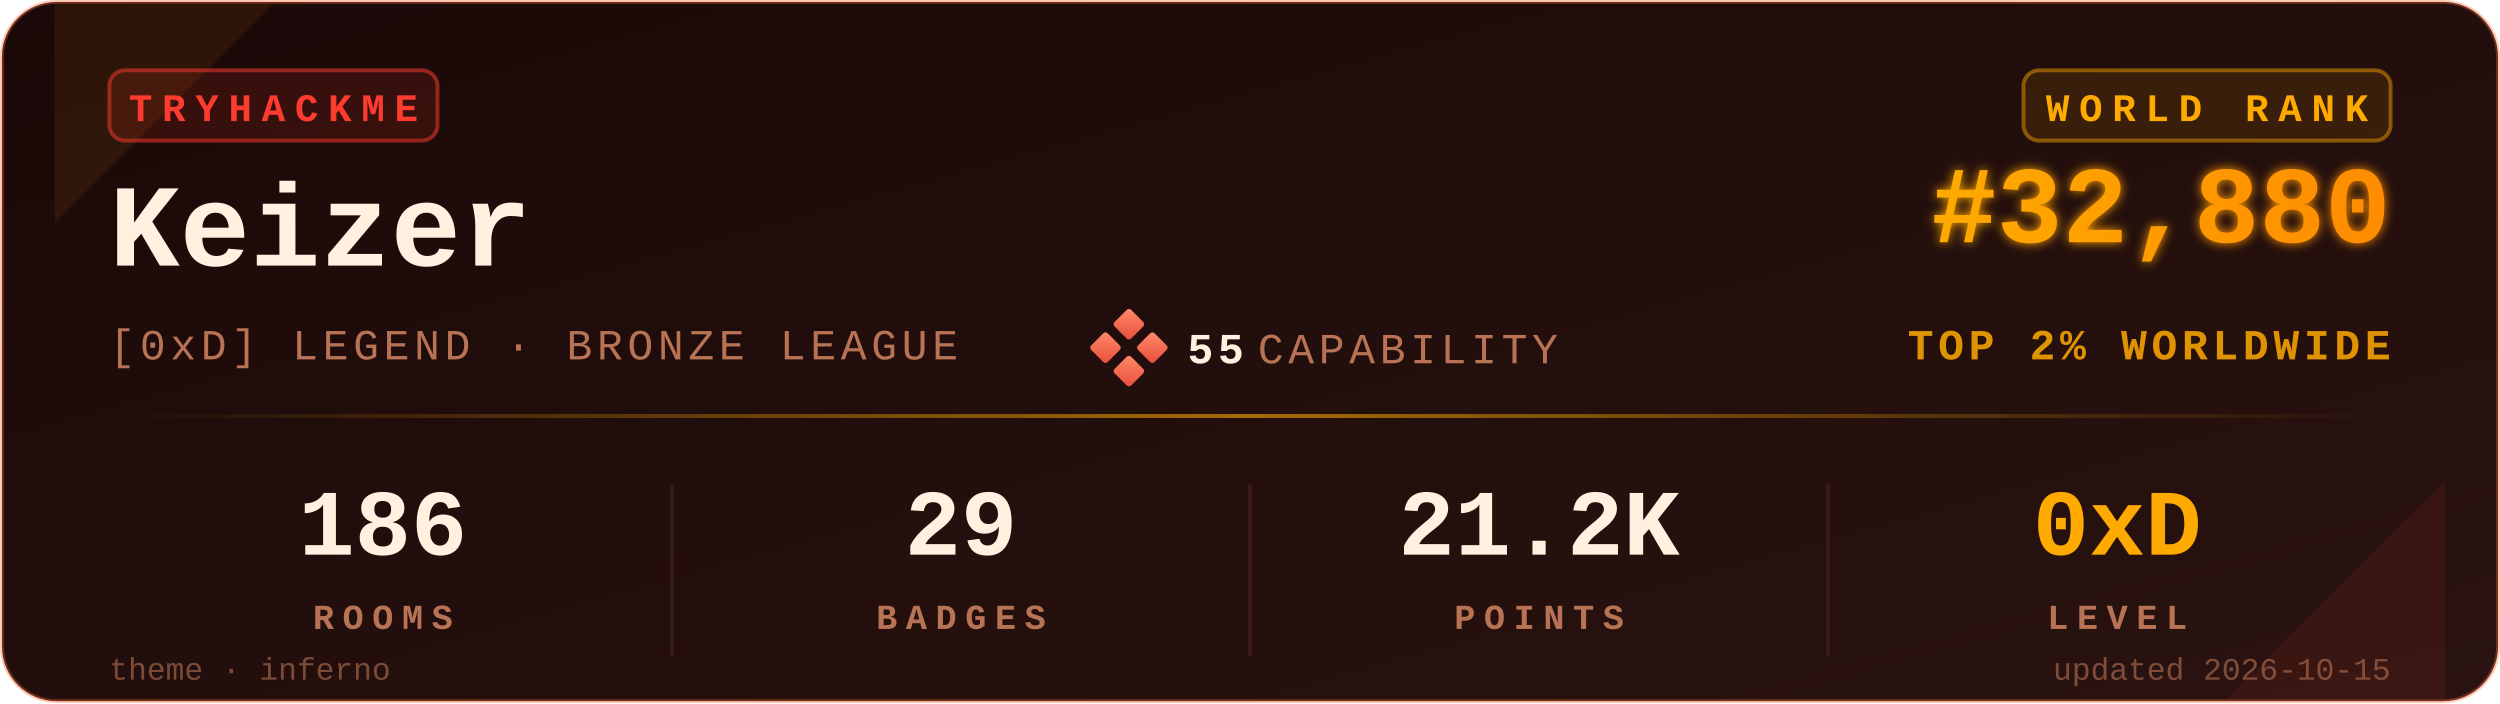
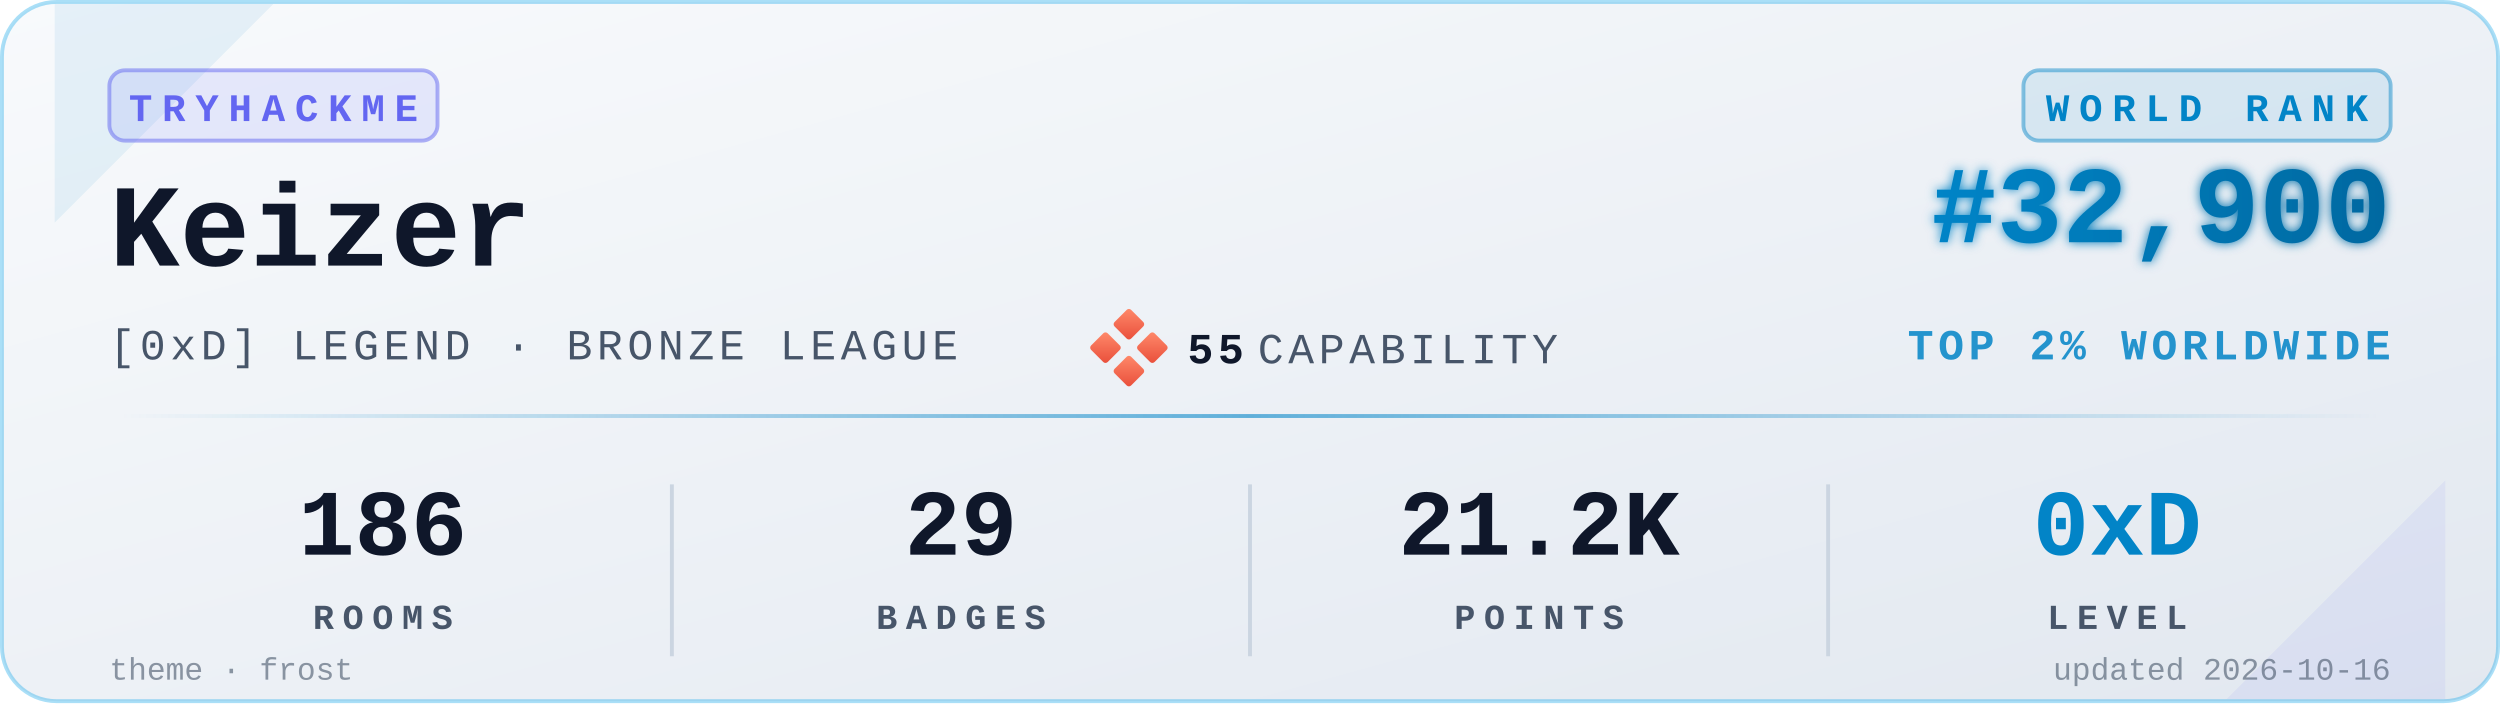
<svg xmlns="http://www.w3.org/2000/svg" viewBox="0 0 640 180" width="640" height="180" role="img" aria-label="TryHackMe stats for Keizer">
  <defs>
    <linearGradient id="bgGrad" x1="0" y1="0" x2="1" y2="1">
-       <stop offset="0%" stop-color="#1a0908" />
-       <stop offset="100%" stop-color="#2a1310" />
+       <stop offset="0%" stop-color="#f8fafc" />
+       <stop offset="100%" stop-color="#e2e8f0" />
    </linearGradient>
    <linearGradient id="rankGrad" x1="0" y1="0" x2="1" y2="0">
-       <stop offset="0%" stop-color="#FFAA00" />
-       <stop offset="100%" stop-color="#FF8C00" />
+       <stop offset="0%" stop-color="#0284C7" />
+       <stop offset="100%" stop-color="#0369A1" />
    </linearGradient>
    <linearGradient id="accentGrad" x1="0" y1="0" x2="1" y2="0">
-       <stop offset="0%" stop-color="#FFAA00" stop-opacity="0" />
-       <stop offset="50%" stop-color="#FFAA00" stop-opacity="0.6" />
-       <stop offset="100%" stop-color="#FFAA00" stop-opacity="0" />
+       <stop offset="0%" stop-color="#0284C7" stop-opacity="0" />
+       <stop offset="50%" stop-color="#0284C7" stop-opacity="0.6" />
+       <stop offset="100%" stop-color="#0284C7" stop-opacity="0" />
    </linearGradient>
    <linearGradient id="capGrad" x1="0" y1="0" x2="1" y2="1">
      <stop offset="0%" stop-color="#ff8a6b" />
      <stop offset="100%" stop-color="#e94e3a" />
    </linearGradient>
    <filter id="glow" x="-20%" y="-20%" width="140%" height="140%">
      <feGaussianBlur stdDeviation="1.4" result="b" />
      <feMerge>
        <feMergeNode in="b" />
        <feMergeNode in="SourceGraphic" />
      </feMerge>
    </filter>
  </defs>
-   <rect x="0.5" y="0.5" width="639" height="179" rx="14" ry="14" fill="url(#bgGrad)" stroke="#FF6B35" stroke-opacity="0.35" stroke-width="1" />
-   <path d="M 14,1 L 70,1 L 14,57 Z" fill="#FFAA00" opacity="0.08" />
-   <path d="M 626,179 L 570,179 L 626,123 Z" fill="#FF3B30" opacity="0.08" />
+   <rect x="0.5" y="0.5" width="639" height="179" rx="14" ry="14" fill="url(#bgGrad)" stroke="#0EA5E9" stroke-opacity="0.35" stroke-width="1" />
+   <path d="M 14,1 L 70,1 L 14,57 Z" fill="#0284C7" opacity="0.08" />
+   <path d="M 626,179 L 570,179 L 626,123 Z" fill="#6366F1" opacity="0.08" />
  <g transform="translate(28,18)">
-     <rect x="0" y="0" width="84" height="18" rx="4" ry="4" fill="#FF3B30" fill-opacity="0.12" stroke="#FF3B30" stroke-opacity="0.5" />
-     <text x="42" y="13" fill="#FF3B30" font-family="ui-monospace,'SF Mono','Menlo','Cascadia Code','Consolas','Liberation Mono',monospace" font-size="10" font-weight="700" letter-spacing="2.5" text-anchor="middle">TRYHACKME</text>
+     <rect x="0" y="0" width="84" height="18" rx="4" ry="4" fill="#6366F1" fill-opacity="0.12" stroke="#6366F1" stroke-opacity="0.5" />
+     <text x="42" y="13" fill="#6366F1" font-family="ui-monospace,'SF Mono','Menlo','Cascadia Code','Consolas','Liberation Mono',monospace" font-size="10" font-weight="700" letter-spacing="2.5" text-anchor="middle">TRYHACKME</text>
  </g>
-   <text x="28" y="68" fill="#FFF0E0" font-family="ui-monospace,'SF Mono','Menlo','Cascadia Code','Consolas','Liberation Mono',monospace" font-size="30" font-weight="700">Keizer</text>
-   <text x="28" y="92" fill="#B87355" font-family="ui-monospace,'SF Mono','Menlo','Cascadia Code','Consolas','Liberation Mono',monospace" font-size="11" font-weight="500" letter-spacing="1.2">[0xD] LEGEND · BRONZE LEAGUE</text>
+   <text x="28" y="68" fill="#0f172a" font-family="ui-monospace,'SF Mono','Menlo','Cascadia Code','Consolas','Liberation Mono',monospace" font-size="30" font-weight="700">Keizer</text>
+   <text x="28" y="92" fill="#475569" font-family="ui-monospace,'SF Mono','Menlo','Cascadia Code','Consolas','Liberation Mono',monospace" font-size="11" font-weight="500" letter-spacing="1.2">[0xD] LEGEND · BRONZE LEAGUE</text>
  <g transform="translate(280,80)">
    <rect x="6" y="0" width="6" height="6" rx="0.8" fill="url(#capGrad)" transform="rotate(45 9 3)" />
    <rect x="0" y="6" width="6" height="6" rx="0.8" fill="url(#capGrad)" transform="rotate(45 3 9)" />
    <rect x="12" y="6" width="6" height="6" rx="0.8" fill="url(#capGrad)" transform="rotate(45 15 9)" />
    <rect x="6" y="12" width="6" height="6" rx="0.8" fill="url(#capGrad)" transform="rotate(45 9 15)" />
-     <text x="24" y="13" fill="#FFF0E0" font-family="ui-monospace,'SF Mono','Menlo','Cascadia Code','Consolas','Liberation Mono',monospace" font-size="11" font-weight="700" letter-spacing="1.2">55</text>
-     <text x="42" y="13" fill="#B87355" font-family="ui-monospace,'SF Mono','Menlo','Cascadia Code','Consolas','Liberation Mono',monospace" font-size="11" font-weight="500" letter-spacing="1.2">CAPABILITY</text>
+     <text x="24" y="13" fill="#0f172a" font-family="ui-monospace,'SF Mono','Menlo','Cascadia Code','Consolas','Liberation Mono',monospace" font-size="11" font-weight="700" letter-spacing="1.2">55</text>
+     <text x="42" y="13" fill="#475569" font-family="ui-monospace,'SF Mono','Menlo','Cascadia Code','Consolas','Liberation Mono',monospace" font-size="11" font-weight="500" letter-spacing="1.2">CAPABILITY</text>
  </g>
  <g transform="translate(612,18)">
-     <rect x="-94" y="0" width="94" height="18" rx="4" ry="4" fill="#FFAA00" fill-opacity="0.10" stroke="#FFAA00" stroke-opacity="0.45" />
-     <text x="-47" y="13" fill="#FFAA00" font-family="ui-monospace,'SF Mono','Menlo','Cascadia Code','Consolas','Liberation Mono',monospace" font-size="10" font-weight="700" letter-spacing="2.5" text-anchor="middle">WORLD RANK</text>
+     <rect x="-94" y="0" width="94" height="18" rx="4" ry="4" fill="#0284C7" fill-opacity="0.10" stroke="#0284C7" stroke-opacity="0.45" />
+     <text x="-47" y="13" fill="#0284C7" font-family="ui-monospace,'SF Mono','Menlo','Cascadia Code','Consolas','Liberation Mono',monospace" font-size="10" font-weight="700" letter-spacing="2.5" text-anchor="middle">WORLD RANK</text>
  </g>
-   <text x="612" y="62" fill="url(#rankGrad)" font-family="ui-monospace,'SF Mono','Menlo','Cascadia Code','Consolas','Liberation Mono',monospace" font-size="28" font-weight="700" text-anchor="end" filter="url(#glow)">#32,880</text>
-   <text x="612" y="92" fill="#FFAA00" fill-opacity="0.85" font-family="ui-monospace,'SF Mono','Menlo','Cascadia Code','Consolas','Liberation Mono',monospace" font-size="11" font-weight="600" letter-spacing="1.2" text-anchor="end">TOP 2% WORLDWIDE</text>
+   <text x="612" y="62" fill="url(#rankGrad)" font-family="ui-monospace,'SF Mono','Menlo','Cascadia Code','Consolas','Liberation Mono',monospace" font-size="28" font-weight="700" text-anchor="end" filter="url(#glow)">#32,900</text>
+   <text x="612" y="92" fill="#0284C7" fill-opacity="0.85" font-family="ui-monospace,'SF Mono','Menlo','Cascadia Code','Consolas','Liberation Mono',monospace" font-size="11" font-weight="600" letter-spacing="1.2" text-anchor="end">TOP 2% WORLDWIDE</text>
  <rect x="28" y="106" width="584" height="1" fill="url(#accentGrad)" />
  <g font-family="ui-monospace,'SF Mono','Menlo','Cascadia Code','Consolas','Liberation Mono',monospace" text-anchor="middle">
-     <text x="98" y="142" fill="#FFF0E0" font-size="24" font-weight="700">186</text>
-     <text x="98" y="161" fill="#B87355" font-size="9" font-weight="600" letter-spacing="2.2">ROOMS</text>
-     <text x="246" y="142" fill="#FFF0E0" font-size="24" font-weight="700">29</text>
-     <text x="246" y="161" fill="#B87355" font-size="9" font-weight="600" letter-spacing="2.2">BADGES</text>
-     <text x="394" y="142" fill="#FFF0E0" font-size="24" font-weight="700">21.2K</text>
-     <text x="394" y="161" fill="#B87355" font-size="9" font-weight="600" letter-spacing="2.2">POINTS</text>
-     <text x="542" y="142" fill="#FFAA00" font-size="24" font-weight="700">0xD</text>
-     <text x="542" y="161" fill="#B87355" font-size="9" font-weight="600" letter-spacing="2.2">LEVEL</text>
+     <text x="98" y="142" fill="#0f172a" font-size="24" font-weight="700">186</text>
+     <text x="98" y="161" fill="#475569" font-size="9" font-weight="600" letter-spacing="2.2">ROOMS</text>
+     <text x="246" y="142" fill="#0f172a" font-size="24" font-weight="700">29</text>
+     <text x="246" y="161" fill="#475569" font-size="9" font-weight="600" letter-spacing="2.2">BADGES</text>
+     <text x="394" y="142" fill="#0f172a" font-size="24" font-weight="700">21.2K</text>
+     <text x="394" y="161" fill="#475569" font-size="9" font-weight="600" letter-spacing="2.2">POINTS</text>
+     <text x="542" y="142" fill="#0284C7" font-size="24" font-weight="700">0xD</text>
+     <text x="542" y="161" fill="#475569" font-size="9" font-weight="600" letter-spacing="2.2">LEVEL</text>
  </g>
-   <line x1="172" y1="124" x2="172" y2="168" stroke="#3a1a1a" stroke-width="1" />
-   <line x1="320" y1="124" x2="320" y2="168" stroke="#3a1a1a" stroke-width="1" />
-   <line x1="468" y1="124" x2="468" y2="168" stroke="#3a1a1a" stroke-width="1" />
-   <text x="28" y="174" fill="#B87355" fill-opacity="0.6" font-family="ui-monospace,'SF Mono','Menlo','Cascadia Code','Consolas','Liberation Mono',monospace" font-size="8" font-weight="500">theme · inferno</text>
-   <text x="612" y="174" fill="#B87355" fill-opacity="0.6" font-family="ui-monospace,'SF Mono','Menlo','Cascadia Code','Consolas','Liberation Mono',monospace" font-size="8" font-weight="500" text-anchor="end">updated 2026-10-15</text>
+   <line x1="172" y1="124" x2="172" y2="168" stroke="#cbd5e1" stroke-width="1" />
+   <line x1="320" y1="124" x2="320" y2="168" stroke="#cbd5e1" stroke-width="1" />
+   <line x1="468" y1="124" x2="468" y2="168" stroke="#cbd5e1" stroke-width="1" />
+   <text x="28" y="174" fill="#475569" fill-opacity="0.6" font-family="ui-monospace,'SF Mono','Menlo','Cascadia Code','Consolas','Liberation Mono',monospace" font-size="8" font-weight="500">theme · frost</text>
+   <text x="612" y="174" fill="#475569" fill-opacity="0.6" font-family="ui-monospace,'SF Mono','Menlo','Cascadia Code','Consolas','Liberation Mono',monospace" font-size="8" font-weight="500" text-anchor="end">updated 2026-10-16</text>
</svg>
